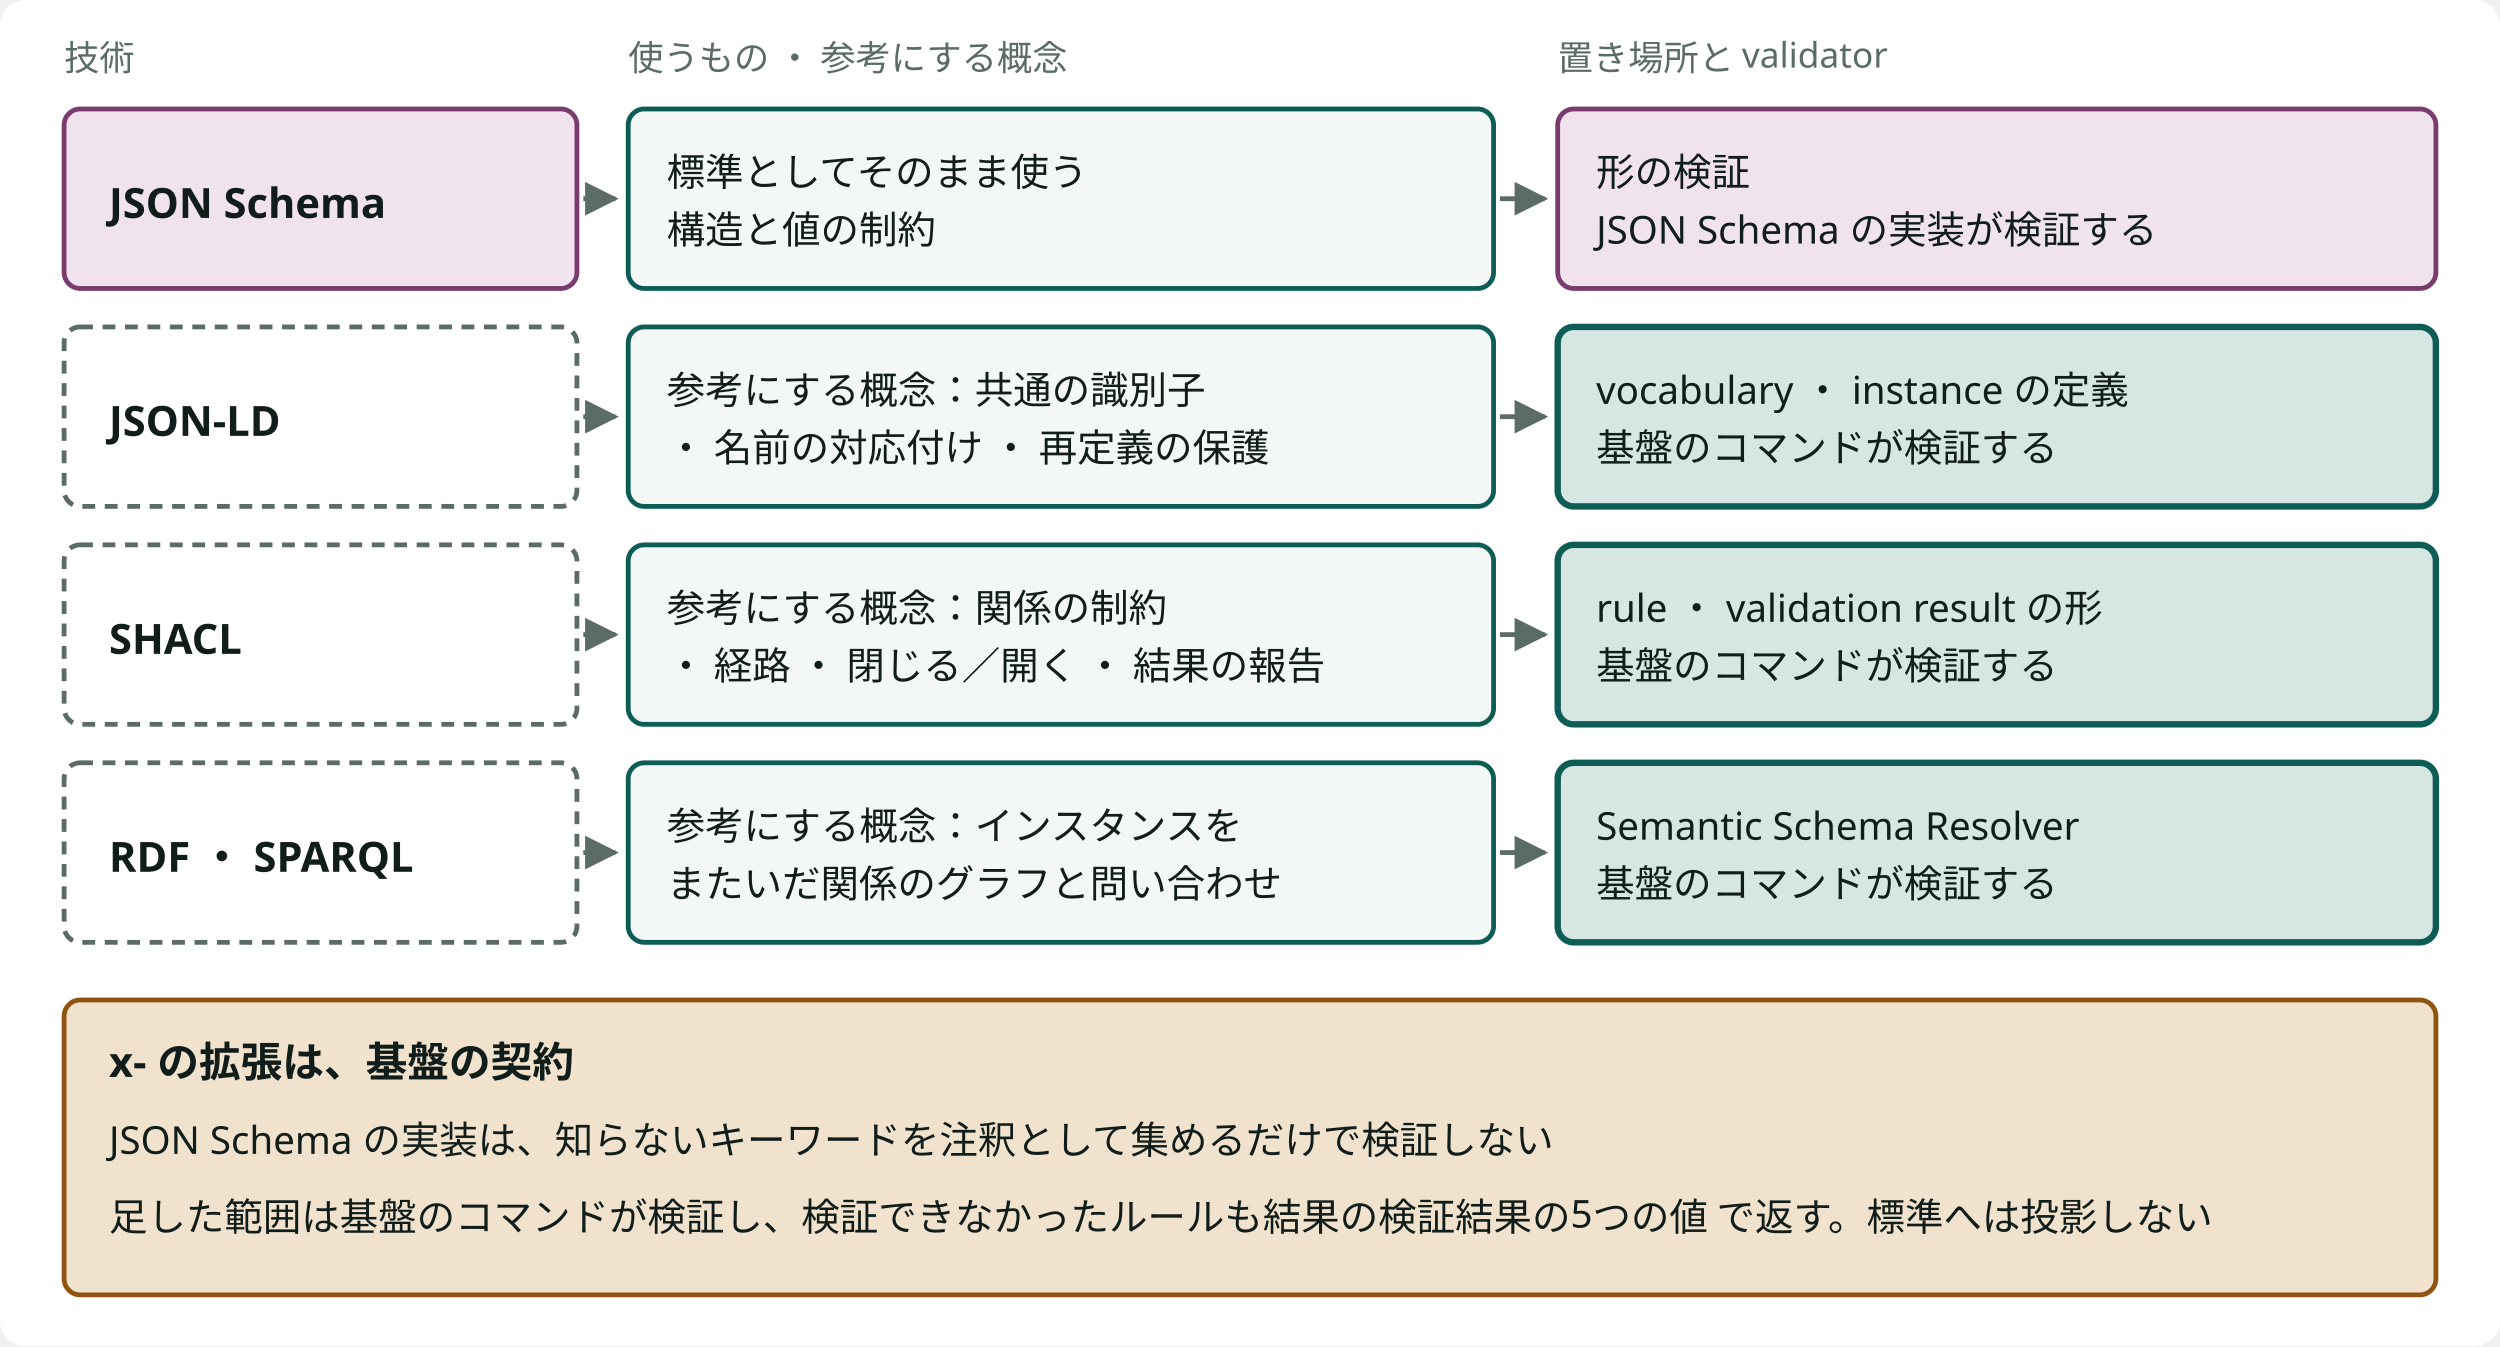
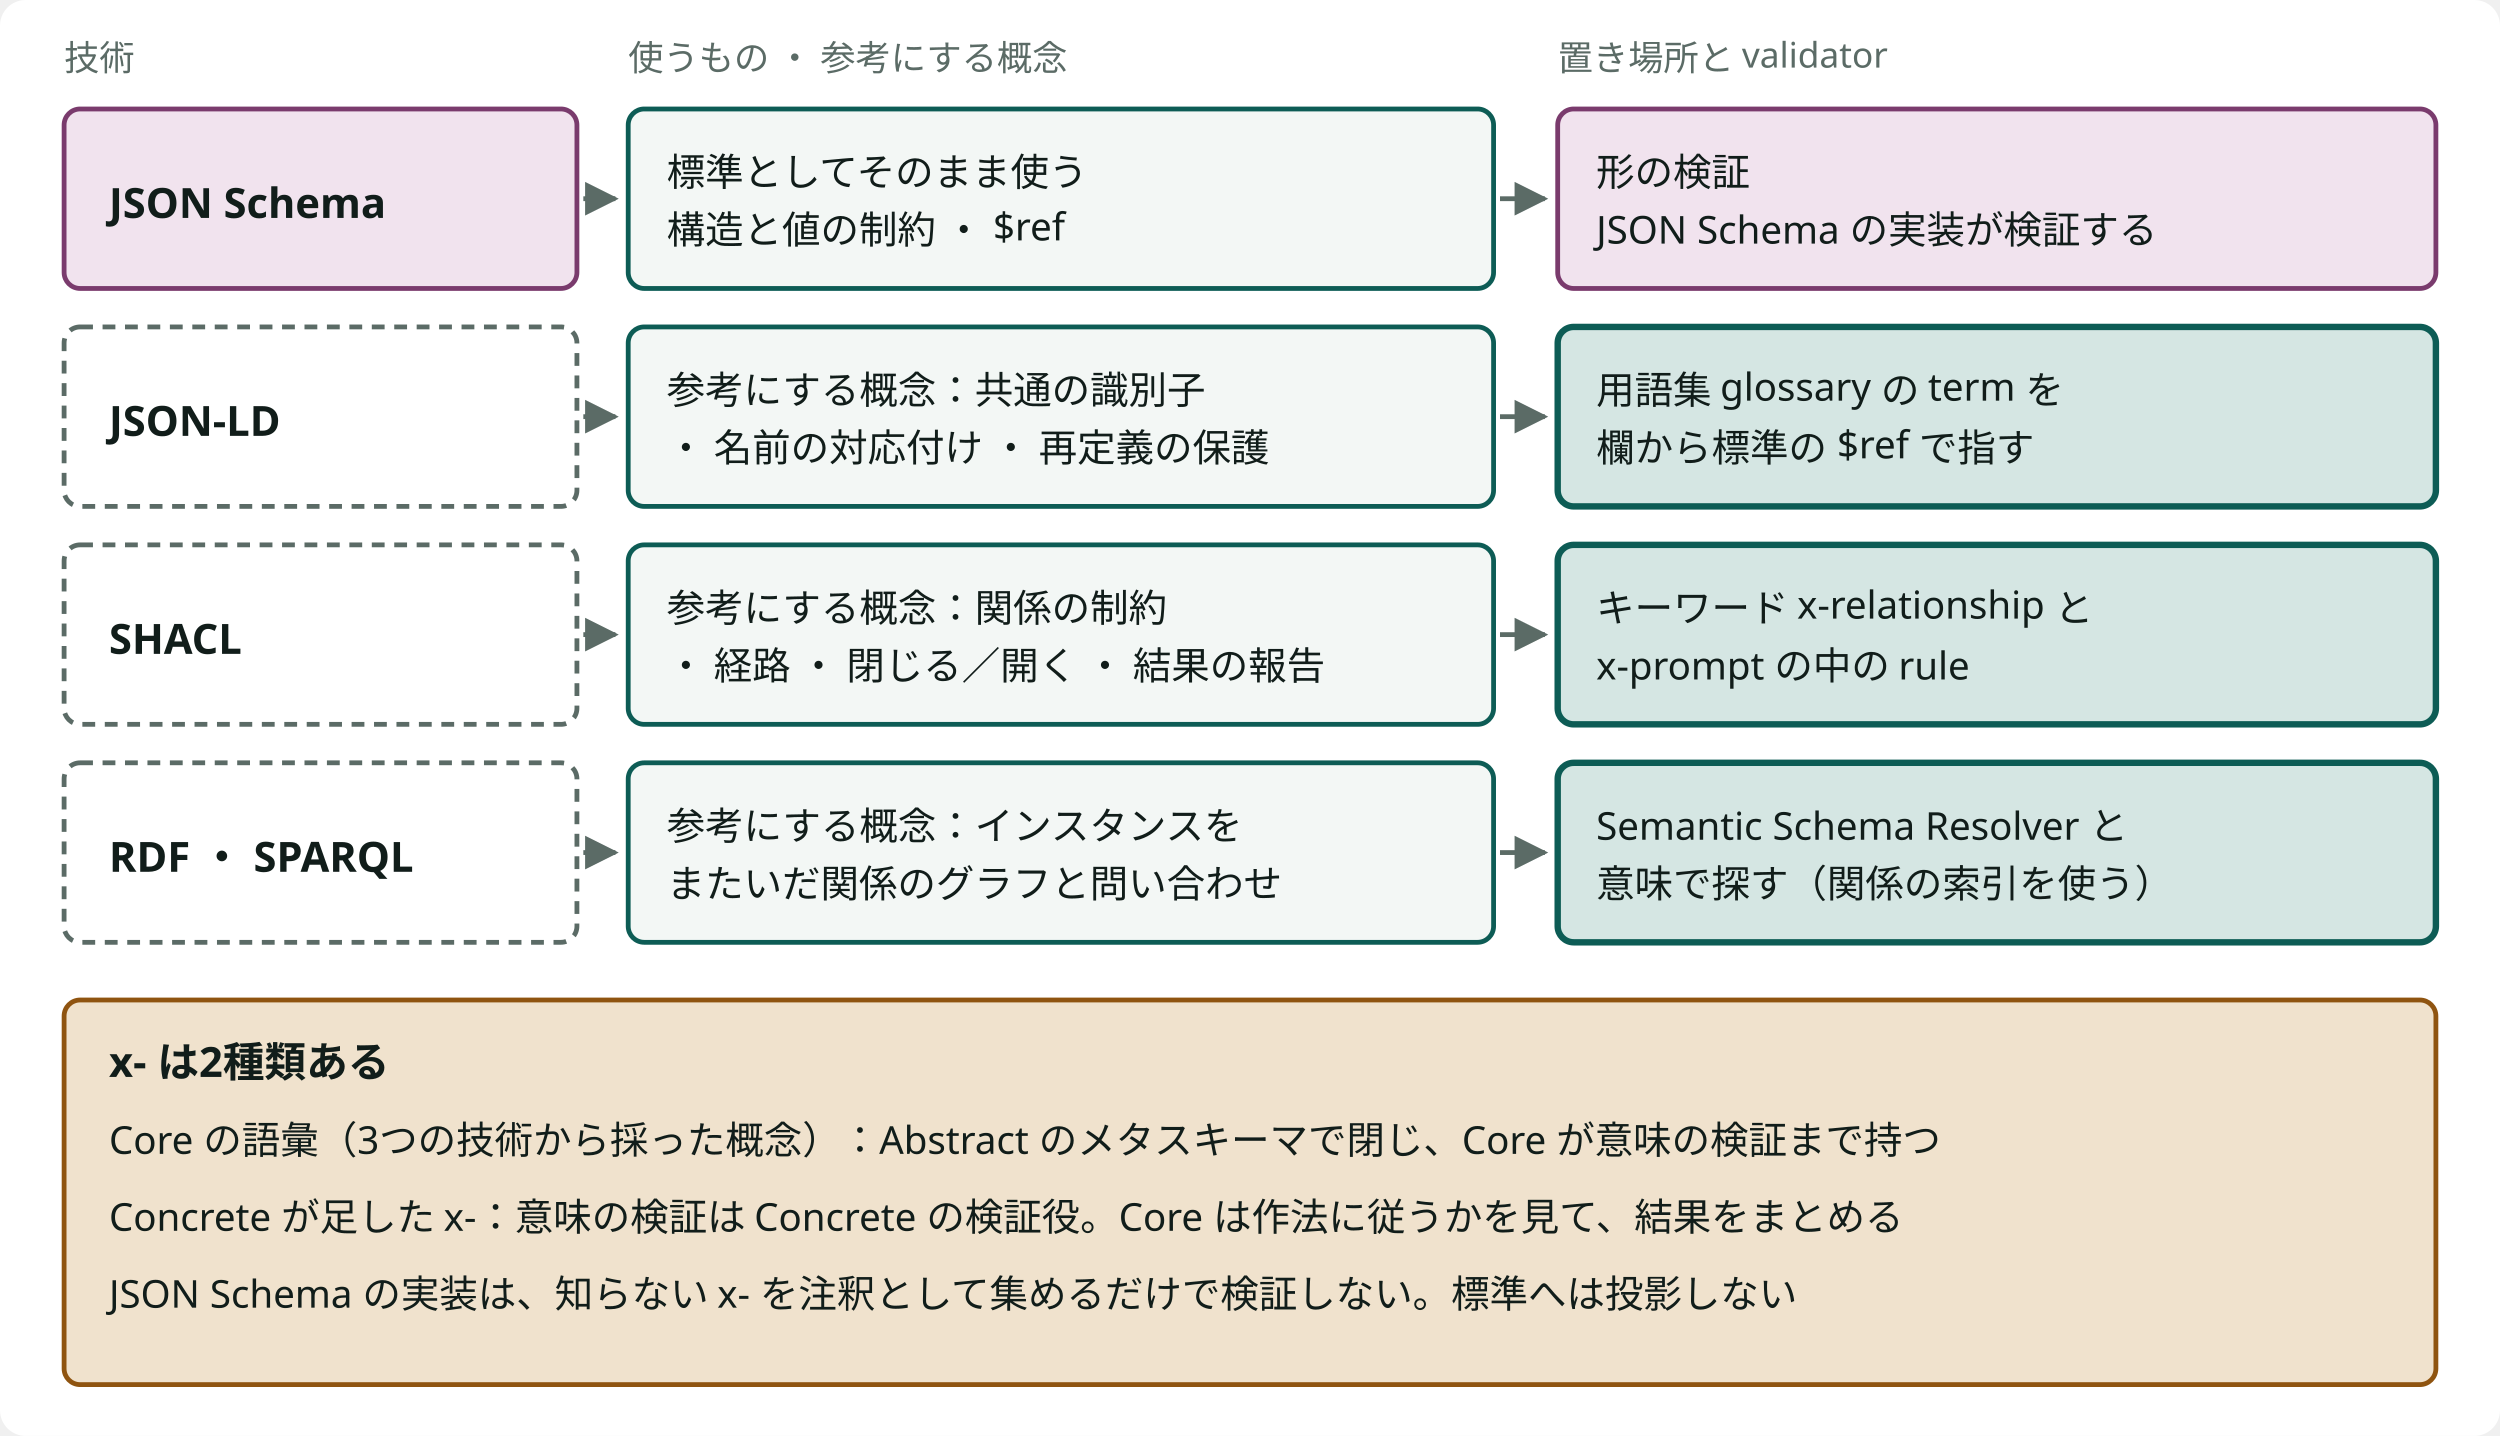
- <svg viewBox="0 0 780 420" style="min-width:660px" role="img" aria-label="標準は JSON Schema だけにし、ほかの技術の概念は自前の拡張として基盤のコマンドが検証する" class="dsvg">
-   <style data-dsvg="dark">.dsvg .canvas{fill:var(--dsvg-area-fill,#FFFFFF)}.dsvg .note{fill:var(--dsvg-ink-soft,#5B6B66);font-size:11px}.dsvg .box.kind-1{fill:var(--dsvg-kind-1-bg,#F1E3EE);stroke:var(--dsvg-kind-1,#7A3B6D)}.dsvg .title{fill:var(--dsvg-ink,#111D1A);font-size:13px;font-weight:700}.dsvg .flow{stroke:var(--dsvg-ink-soft,#5B6B66)}.dsvg .box{fill:var(--dsvg-box-fill,#F3F7F5);stroke:var(--dsvg-accent,#0D5C55)}.dsvg .label{fill:var(--dsvg-ink,#111D1A);font-size:12px}.dsvg .boundary{stroke:var(--dsvg-ink-soft,#5B6B66)}.dsvg .box.focus{fill:var(--dsvg-accent-bg,#D5E6E3);stroke:var(--dsvg-accent,#0D5C55)}.dsvg .box.warn{fill:var(--dsvg-warn-bg,#F0E2CD);stroke:var(--dsvg-warn,#8F5410)}.dsvg #dsvg-ff7dbd6e-arrow-5B6B66 path{fill:var(--dsvg-ink-soft,#5B6B66)}@media (prefers-color-scheme:dark){:root:not([data-theme="light"]) .dsvg,.dsvg:root:not([data-theme="light"]){--dsvg-area-fill:#22302D;--dsvg-ink-soft:#9DADA8;--dsvg-kind-1-bg:#2E1F2B;--dsvg-kind-1:#D094C2;--dsvg-ink:#E6EEEB;--dsvg-box-fill:#16211E;--dsvg-accent:#6CC9B8;--dsvg-accent-bg:#173330;--dsvg-warn-bg:#33281A;--dsvg-warn:#D9A35F}}:root[data-theme="dark"] .dsvg{--dsvg-area-fill:#22302D;--dsvg-ink-soft:#9DADA8;--dsvg-kind-1-bg:#2E1F2B;--dsvg-kind-1:#D094C2;--dsvg-ink:#E6EEEB;--dsvg-box-fill:#16211E;--dsvg-accent:#6CC9B8;--dsvg-accent-bg:#173330;--dsvg-warn-bg:#33281A;--dsvg-warn:#D9A35F}</style>
+ <svg viewBox="0 0 780 448" style="min-width:660px" role="img" aria-label="標準は JSON Schema だけにし、ほかの技術の概念は Core の語彙として定義して Core が検証する。Concrete が足した x- は Concrete の検証役が検証する" class="dsvg">
+   <style data-dsvg="dark">.dsvg .canvas{fill:var(--dsvg-area-fill,#FFFFFF)}.dsvg .note{fill:var(--dsvg-ink-soft,#5B6B66);font-size:11px}.dsvg .box.kind-1{fill:var(--dsvg-kind-1-bg,#F1E3EE);stroke:var(--dsvg-kind-1,#7A3B6D)}.dsvg .title{fill:var(--dsvg-ink,#111D1A);font-size:13px;font-weight:700}.dsvg .flow{stroke:var(--dsvg-ink-soft,#5B6B66)}.dsvg .box{fill:var(--dsvg-box-fill,#F3F7F5);stroke:var(--dsvg-accent,#0D5C55)}.dsvg .label{fill:var(--dsvg-ink,#111D1A);font-size:12px}.dsvg .boundary{stroke:var(--dsvg-ink-soft,#5B6B66)}.dsvg .box.focus{fill:var(--dsvg-accent-bg,#D5E6E3);stroke:var(--dsvg-accent,#0D5C55)}.dsvg .box.warn{fill:var(--dsvg-warn-bg,#F0E2CD);stroke:var(--dsvg-warn,#8F5410)}.dsvg #dsvg-ef6d392e-arrow-5B6B66 path{fill:var(--dsvg-ink-soft,#5B6B66)}@media (prefers-color-scheme:dark){:root:not([data-theme="light"]) .dsvg,.dsvg:root:not([data-theme="light"]){--dsvg-area-fill:#22302D;--dsvg-ink-soft:#9DADA8;--dsvg-kind-1-bg:#2E1F2B;--dsvg-kind-1:#D094C2;--dsvg-ink:#E6EEEB;--dsvg-box-fill:#16211E;--dsvg-accent:#6CC9B8;--dsvg-accent-bg:#173330;--dsvg-warn-bg:#33281A;--dsvg-warn:#D9A35F}}:root[data-theme="dark"] .dsvg{--dsvg-area-fill:#22302D;--dsvg-ink-soft:#9DADA8;--dsvg-kind-1-bg:#2E1F2B;--dsvg-kind-1:#D094C2;--dsvg-ink:#E6EEEB;--dsvg-box-fill:#16211E;--dsvg-accent:#6CC9B8;--dsvg-accent-bg:#173330;--dsvg-warn-bg:#33281A;--dsvg-warn:#D9A35F}</style>
  <defs data-dsvg="marker">
-     <marker id="dsvg-ff7dbd6e-arrow-5B6B66" viewBox="0 0 10 10" refX="9" refY="5" markerWidth="7" markerHeight="7" orient="auto-start-reverse">
+     <marker id="dsvg-ef6d392e-arrow-5B6B66" viewBox="0 0 10 10" refX="9" refY="5" markerWidth="7" markerHeight="7" orient="auto-start-reverse">
      <path d="M0,0 L10,5 L0,10 z" fill="#5B6B66" />
    </marker>
  </defs>
-   <rect data-dsvg="canvas" class="canvas" x="0.0" y="0.0" width="780.0" height="420.0" fill="#FFFFFF" rx="8" />
+   <rect data-dsvg="canvas" class="canvas" x="0.0" y="0.0" width="780.0" height="448.0" fill="#FFFFFF" rx="8" />
  <text class="note" x="20" y="22" font-family="Noto Sans JP, Hiragino Kaku Gothic ProN, sans-serif" font-size="11" fill="#5B6B66">技術</text>
  <text class="note" x="196" y="22" font-family="Noto Sans JP, Hiragino Kaku Gothic ProN, sans-serif" font-size="11" fill="#5B6B66">使うもの ・ 参考にする概念</text>
  <text class="note" x="486" y="22" font-family="Noto Sans JP, Hiragino Kaku Gothic ProN, sans-serif" font-size="11" fill="#5B6B66">置き場所と validator</text>
  <rect class="box kind-1" x="20" y="34" width="160" height="56" fill="#F1E3EE" stroke="#7A3B6D" stroke-width="1.5" rx="5" />
  <text class="title" x="34" y="68" font-family="Noto Sans JP, Hiragino Kaku Gothic ProN, sans-serif" font-size="13" font-weight="700" fill="#111D1A">JSON Schema</text>
-   <path class="flow" d="M182,62 H192" fill="none" stroke="#5B6B66" stroke-width="1.5" marker-end="url(#dsvg-ff7dbd6e-arrow-5B6B66)" />
+   <path class="flow" d="M182,62 H192" fill="none" stroke="#5B6B66" stroke-width="1.5" marker-end="url(#dsvg-ef6d392e-arrow-5B6B66)" />
  <rect class="box" x="196" y="34" width="270" height="56" fill="#F3F7F5" stroke="#0D5C55" stroke-width="1.5" rx="5" />
  <text class="label" x="208" y="58" font-family="Noto Sans JP, Hiragino Kaku Gothic ProN, sans-serif" font-size="12" fill="#111D1A">標準としてそのまま使う</text>
-   <text class="label" x="208" y="76" font-family="Noto Sans JP, Hiragino Kaku Gothic ProN, sans-serif" font-size="12" fill="#111D1A">構造と値の制約</text>
-   <path class="flow" d="M468,62 H482" fill="none" stroke="#5B6B66" stroke-width="1.5" marker-end="url(#dsvg-ff7dbd6e-arrow-5B6B66)" />
+   <text class="label" x="208" y="76" font-family="Noto Sans JP, Hiragino Kaku Gothic ProN, sans-serif" font-size="12" fill="#111D1A">構造と値の制約 ・ $ref</text>
+   <path class="flow" d="M468,62 H482" fill="none" stroke="#5B6B66" stroke-width="1.5" marker-end="url(#dsvg-ef6d392e-arrow-5B6B66)" />
  <rect class="box kind-1" x="486" y="34" width="274" height="56" fill="#F1E3EE" stroke="#7A3B6D" stroke-width="1.5" rx="5" />
  <text class="label" x="498" y="58" font-family="Noto Sans JP, Hiragino Kaku Gothic ProN, sans-serif" font-size="12" fill="#111D1A">形の検証</text>
  <text class="label" x="498" y="76" font-family="Noto Sans JP, Hiragino Kaku Gothic ProN, sans-serif" font-size="12" fill="#111D1A">JSON Schema の実装が検証する</text>
  <rect class="boundary" x="20" y="102" width="160" height="56" fill="none" stroke="#5B6B66" stroke-width="1.5" stroke-dasharray="4 3" rx="5" />
  <text class="title" x="34" y="136" font-family="Noto Sans JP, Hiragino Kaku Gothic ProN, sans-serif" font-size="13" font-weight="700" fill="#111D1A">JSON-LD</text>
-   <path class="flow" d="M182,130 H192" fill="none" stroke="#5B6B66" stroke-width="1.5" marker-end="url(#dsvg-ff7dbd6e-arrow-5B6B66)" />
+   <path class="flow" d="M182,130 H192" fill="none" stroke="#5B6B66" stroke-width="1.5" marker-end="url(#dsvg-ef6d392e-arrow-5B6B66)" />
  <rect class="box" x="196" y="102" width="270" height="56" fill="#F3F7F5" stroke="#0D5C55" stroke-width="1.5" rx="5" />
  <text class="label" x="208" y="126" font-family="Noto Sans JP, Hiragino Kaku Gothic ProN, sans-serif" font-size="12" fill="#111D1A">参考にする概念：共通の識別子</text>
  <text class="label" x="208" y="144" font-family="Noto Sans JP, Hiragino Kaku Gothic ProN, sans-serif" font-size="12" fill="#111D1A">・ 名前の対応付け ・ 再定義の保護</text>
-   <path class="flow" d="M468,130 H482" fill="none" stroke="#5B6B66" stroke-width="1.5" marker-end="url(#dsvg-ff7dbd6e-arrow-5B6B66)" />
+   <path class="flow" d="M468,130 H482" fill="none" stroke="#5B6B66" stroke-width="1.5" marker-end="url(#dsvg-ef6d392e-arrow-5B6B66)" />
  <rect class="box focus" x="486" y="102" width="274" height="56" fill="#D5E6E3" stroke="#0D5C55" stroke-width="2" rx="5" />
-   <text class="label" x="498" y="126" font-family="Noto Sans JP, Hiragino Kaku Gothic ProN, sans-serif" font-size="12" fill="#111D1A">vocabulary ・ instance の定義</text>
-   <text class="label" x="498" y="144" font-family="Noto Sans JP, Hiragino Kaku Gothic ProN, sans-serif" font-size="12" fill="#111D1A">基盤のコマンドが検証する</text>
+   <text class="label" x="498" y="126" font-family="Noto Sans JP, Hiragino Kaku Gothic ProN, sans-serif" font-size="12" fill="#111D1A">用語集 glossary の term を</text>
+   <text class="label" x="498" y="144" font-family="Noto Sans JP, Hiragino Kaku Gothic ProN, sans-serif" font-size="12" fill="#111D1A">欄から標準の $ref で指す</text>
  <rect class="boundary" x="20" y="170" width="160" height="56" fill="none" stroke="#5B6B66" stroke-width="1.5" stroke-dasharray="4 3" rx="5" />
  <text class="title" x="34" y="204" font-family="Noto Sans JP, Hiragino Kaku Gothic ProN, sans-serif" font-size="13" font-weight="700" fill="#111D1A">SHACL</text>
-   <path class="flow" d="M182,198 H192" fill="none" stroke="#5B6B66" stroke-width="1.5" marker-end="url(#dsvg-ff7dbd6e-arrow-5B6B66)" />
+   <path class="flow" d="M182,198 H192" fill="none" stroke="#5B6B66" stroke-width="1.5" marker-end="url(#dsvg-ef6d392e-arrow-5B6B66)" />
  <rect class="box" x="196" y="170" width="270" height="56" fill="#F3F7F5" stroke="#0D5C55" stroke-width="1.5" rx="5" />
  <text class="label" x="208" y="194" font-family="Noto Sans JP, Hiragino Kaku Gothic ProN, sans-serif" font-size="12" fill="#111D1A">参考にする概念：関係の制約</text>
  <text class="label" x="208" y="212" font-family="Noto Sans JP, Hiragino Kaku Gothic ProN, sans-serif" font-size="12" fill="#111D1A">・ 経路 ・ 閉じる／開く ・ 結果の報告</text>
-   <path class="flow" d="M468,198 H482" fill="none" stroke="#5B6B66" stroke-width="1.5" marker-end="url(#dsvg-ff7dbd6e-arrow-5B6B66)" />
+   <path class="flow" d="M468,198 H482" fill="none" stroke="#5B6B66" stroke-width="1.5" marker-end="url(#dsvg-ef6d392e-arrow-5B6B66)" />
  <rect class="box focus" x="486" y="170" width="274" height="56" fill="#D5E6E3" stroke="#0D5C55" stroke-width="2" rx="5" />
-   <text class="label" x="498" y="194" font-family="Noto Sans JP, Hiragino Kaku Gothic ProN, sans-serif" font-size="12" fill="#111D1A">rule ・ validation result の形</text>
-   <text class="label" x="498" y="212" font-family="Noto Sans JP, Hiragino Kaku Gothic ProN, sans-serif" font-size="12" fill="#111D1A">基盤のコマンドが検証する</text>
+   <text class="label" x="498" y="194" font-family="Noto Sans JP, Hiragino Kaku Gothic ProN, sans-serif" font-size="12" fill="#111D1A">キーワード x-relationship と</text>
+   <text class="label" x="498" y="212" font-family="Noto Sans JP, Hiragino Kaku Gothic ProN, sans-serif" font-size="12" fill="#111D1A">x-prompt の中の rule</text>
  <rect class="boundary" x="20" y="238" width="160" height="56" fill="none" stroke="#5B6B66" stroke-width="1.5" stroke-dasharray="4 3" rx="5" />
  <text class="title" x="34" y="272" font-family="Noto Sans JP, Hiragino Kaku Gothic ProN, sans-serif" font-size="13" font-weight="700" fill="#111D1A">RDF ・ SPARQL</text>
-   <path class="flow" d="M182,266 H192" fill="none" stroke="#5B6B66" stroke-width="1.5" marker-end="url(#dsvg-ff7dbd6e-arrow-5B6B66)" />
+   <path class="flow" d="M182,266 H192" fill="none" stroke="#5B6B66" stroke-width="1.5" marker-end="url(#dsvg-ef6d392e-arrow-5B6B66)" />
  <rect class="box" x="196" y="238" width="270" height="56" fill="#F3F7F5" stroke="#0D5C55" stroke-width="1.5" rx="5" />
  <text class="label" x="208" y="262" font-family="Noto Sans JP, Hiragino Kaku Gothic ProN, sans-serif" font-size="12" fill="#111D1A">参考にする概念：インスタンスを</text>
  <text class="label" x="208" y="280" font-family="Noto Sans JP, Hiragino Kaku Gothic ProN, sans-serif" font-size="12" fill="#111D1A">またいだ関係のグラフと問い合わせ</text>
-   <path class="flow" d="M468,266 H482" fill="none" stroke="#5B6B66" stroke-width="1.5" marker-end="url(#dsvg-ff7dbd6e-arrow-5B6B66)" />
+   <path class="flow" d="M468,266 H482" fill="none" stroke="#5B6B66" stroke-width="1.5" marker-end="url(#dsvg-ef6d392e-arrow-5B6B66)" />
  <rect class="box focus" x="486" y="238" width="274" height="56" fill="#D5E6E3" stroke="#0D5C55" stroke-width="2" rx="5" />
-   <text class="label" x="498" y="262" font-family="Noto Sans JP, Hiragino Kaku Gothic ProN, sans-serif" font-size="12" fill="#111D1A">Semantic Schema Resolver</text>
-   <text class="label" x="498" y="280" font-family="Noto Sans JP, Hiragino Kaku Gothic ProN, sans-serif" font-size="12" fill="#111D1A">基盤のコマンドが検証する</text>
-   <rect class="box warn" x="20" y="312" width="740" height="92" fill="#F0E2CD" stroke="#8F5410" stroke-width="1.5" rx="5" />
-   <text class="title" x="34" y="336" font-family="Noto Sans JP, Hiragino Kaku Gothic ProN, sans-serif" font-size="13" font-weight="700" fill="#111D1A">x- の拡張は、基盤の契約</text>
-   <text class="label" x="34" y="360" font-family="Noto Sans JP, Hiragino Kaku Gothic ProN, sans-serif" font-size="12" fill="#111D1A">JSON Schema の実装は、知らないキーワードを注釈として集めるだけで検証しない</text>
-   <text class="label" x="34" y="384" font-family="Noto Sans JP, Hiragino Kaku Gothic ProN, sans-serif" font-size="12" fill="#111D1A">足した範囲は基盤のコマンドが検証し、検証できなかったルールも結果の検証結果の5つの値 で返す。標準へは投影しない</text>
+   <text class="label" x="498" y="262" font-family="Noto Sans JP, Hiragino Kaku Gothic ProN, sans-serif" font-size="12" fill="#111D1A">Semantic Schema Resolver と</text>
+   <text class="label" x="498" y="280" font-family="Noto Sans JP, Hiragino Kaku Gothic ProN, sans-serif" font-size="12" fill="#111D1A">意味で探す（関係の索引を使う）</text>
+   <rect class="box warn" x="20" y="312" width="740" height="120" fill="#F0E2CD" stroke="#8F5410" stroke-width="1.5" rx="5" />
+   <text class="title" x="34" y="336" font-family="Noto Sans JP, Hiragino Kaku Gothic ProN, sans-serif" font-size="13" font-weight="700" fill="#111D1A">x- は2種類ある</text>
+   <text class="label" x="34" y="360" font-family="Noto Sans JP, Hiragino Kaku Gothic ProN, sans-serif" font-size="12" fill="#111D1A">Core の語彙（3つの技術から採った概念）：Abstract のメタスキーマで閉じ、Core が意味の検証まで持つ</text>
+   <text class="label" x="34" y="384" font-family="Noto Sans JP, Hiragino Kaku Gothic ProN, sans-serif" font-size="12" fill="#111D1A">Concrete が足した x-：意味の検証は Concrete の検証役。Core は作法に従うかを見て、結果をまとめる</text>
+   <text class="label" x="34" y="408" font-family="Noto Sans JP, Hiragino Kaku Gothic ProN, sans-serif" font-size="12" fill="#111D1A">JSON Schema の実装は、知らない x- を注釈として集めるだけで検証しない。標準へは投影しない</text>
</svg>
